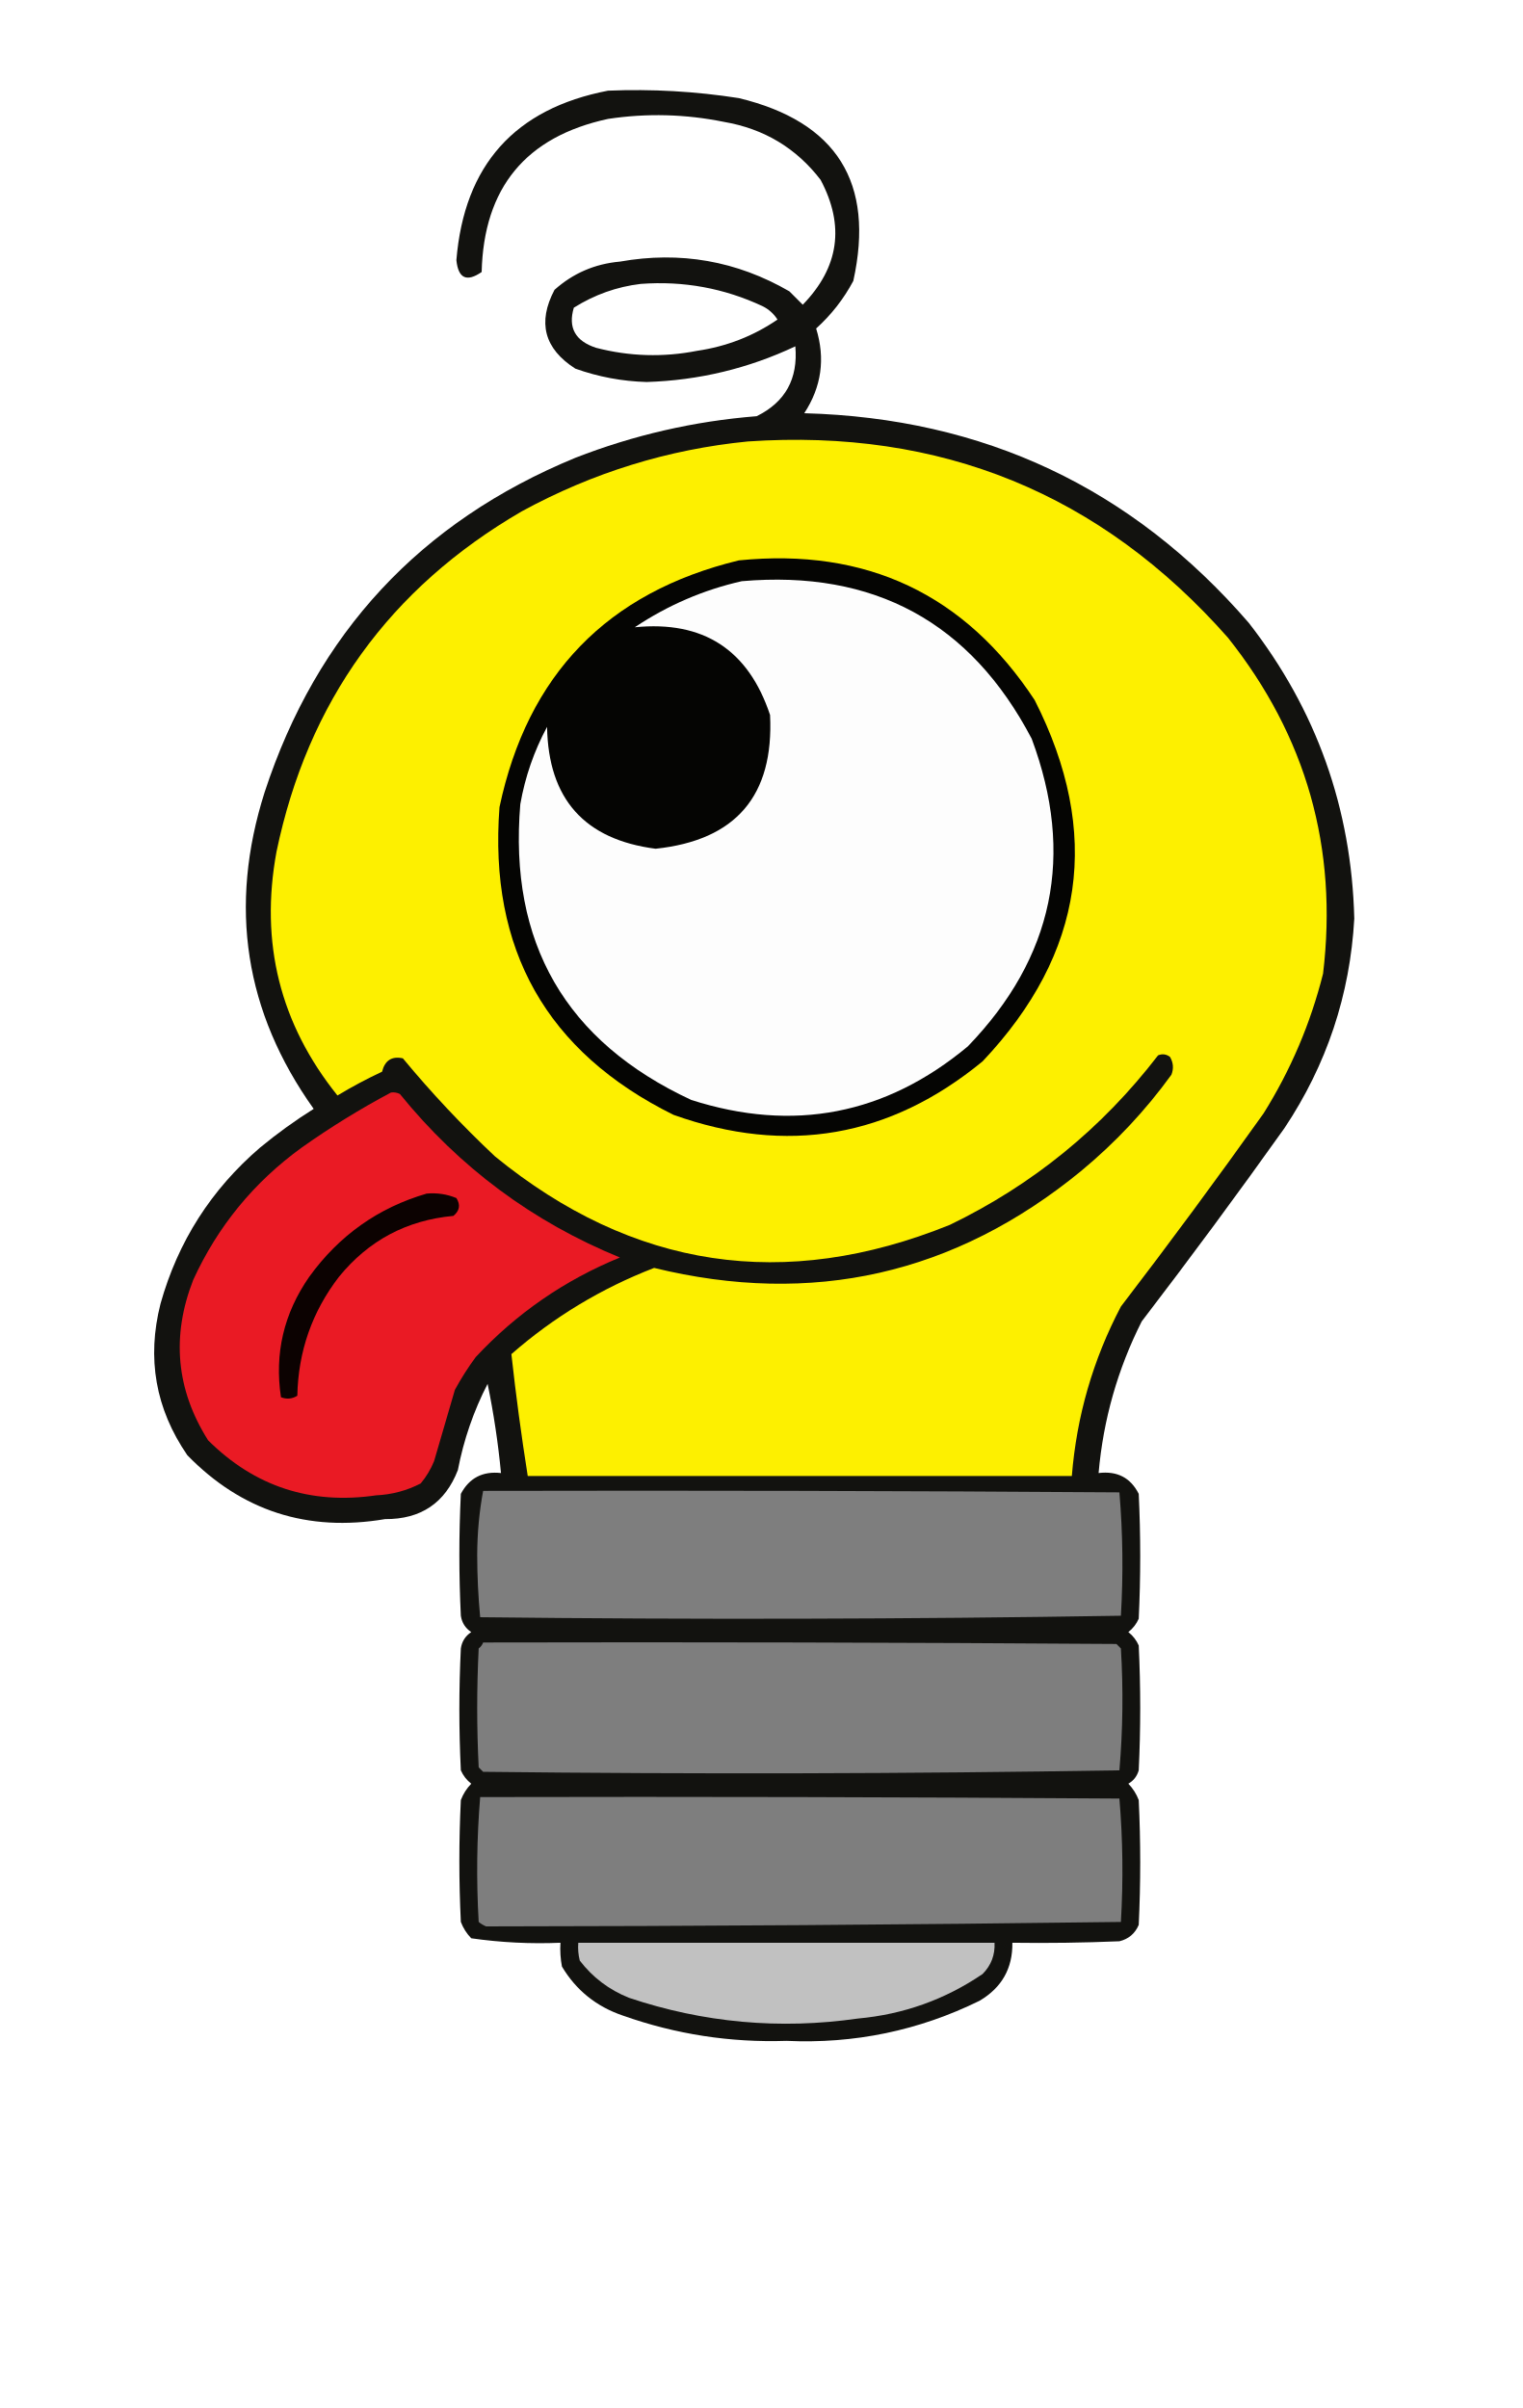
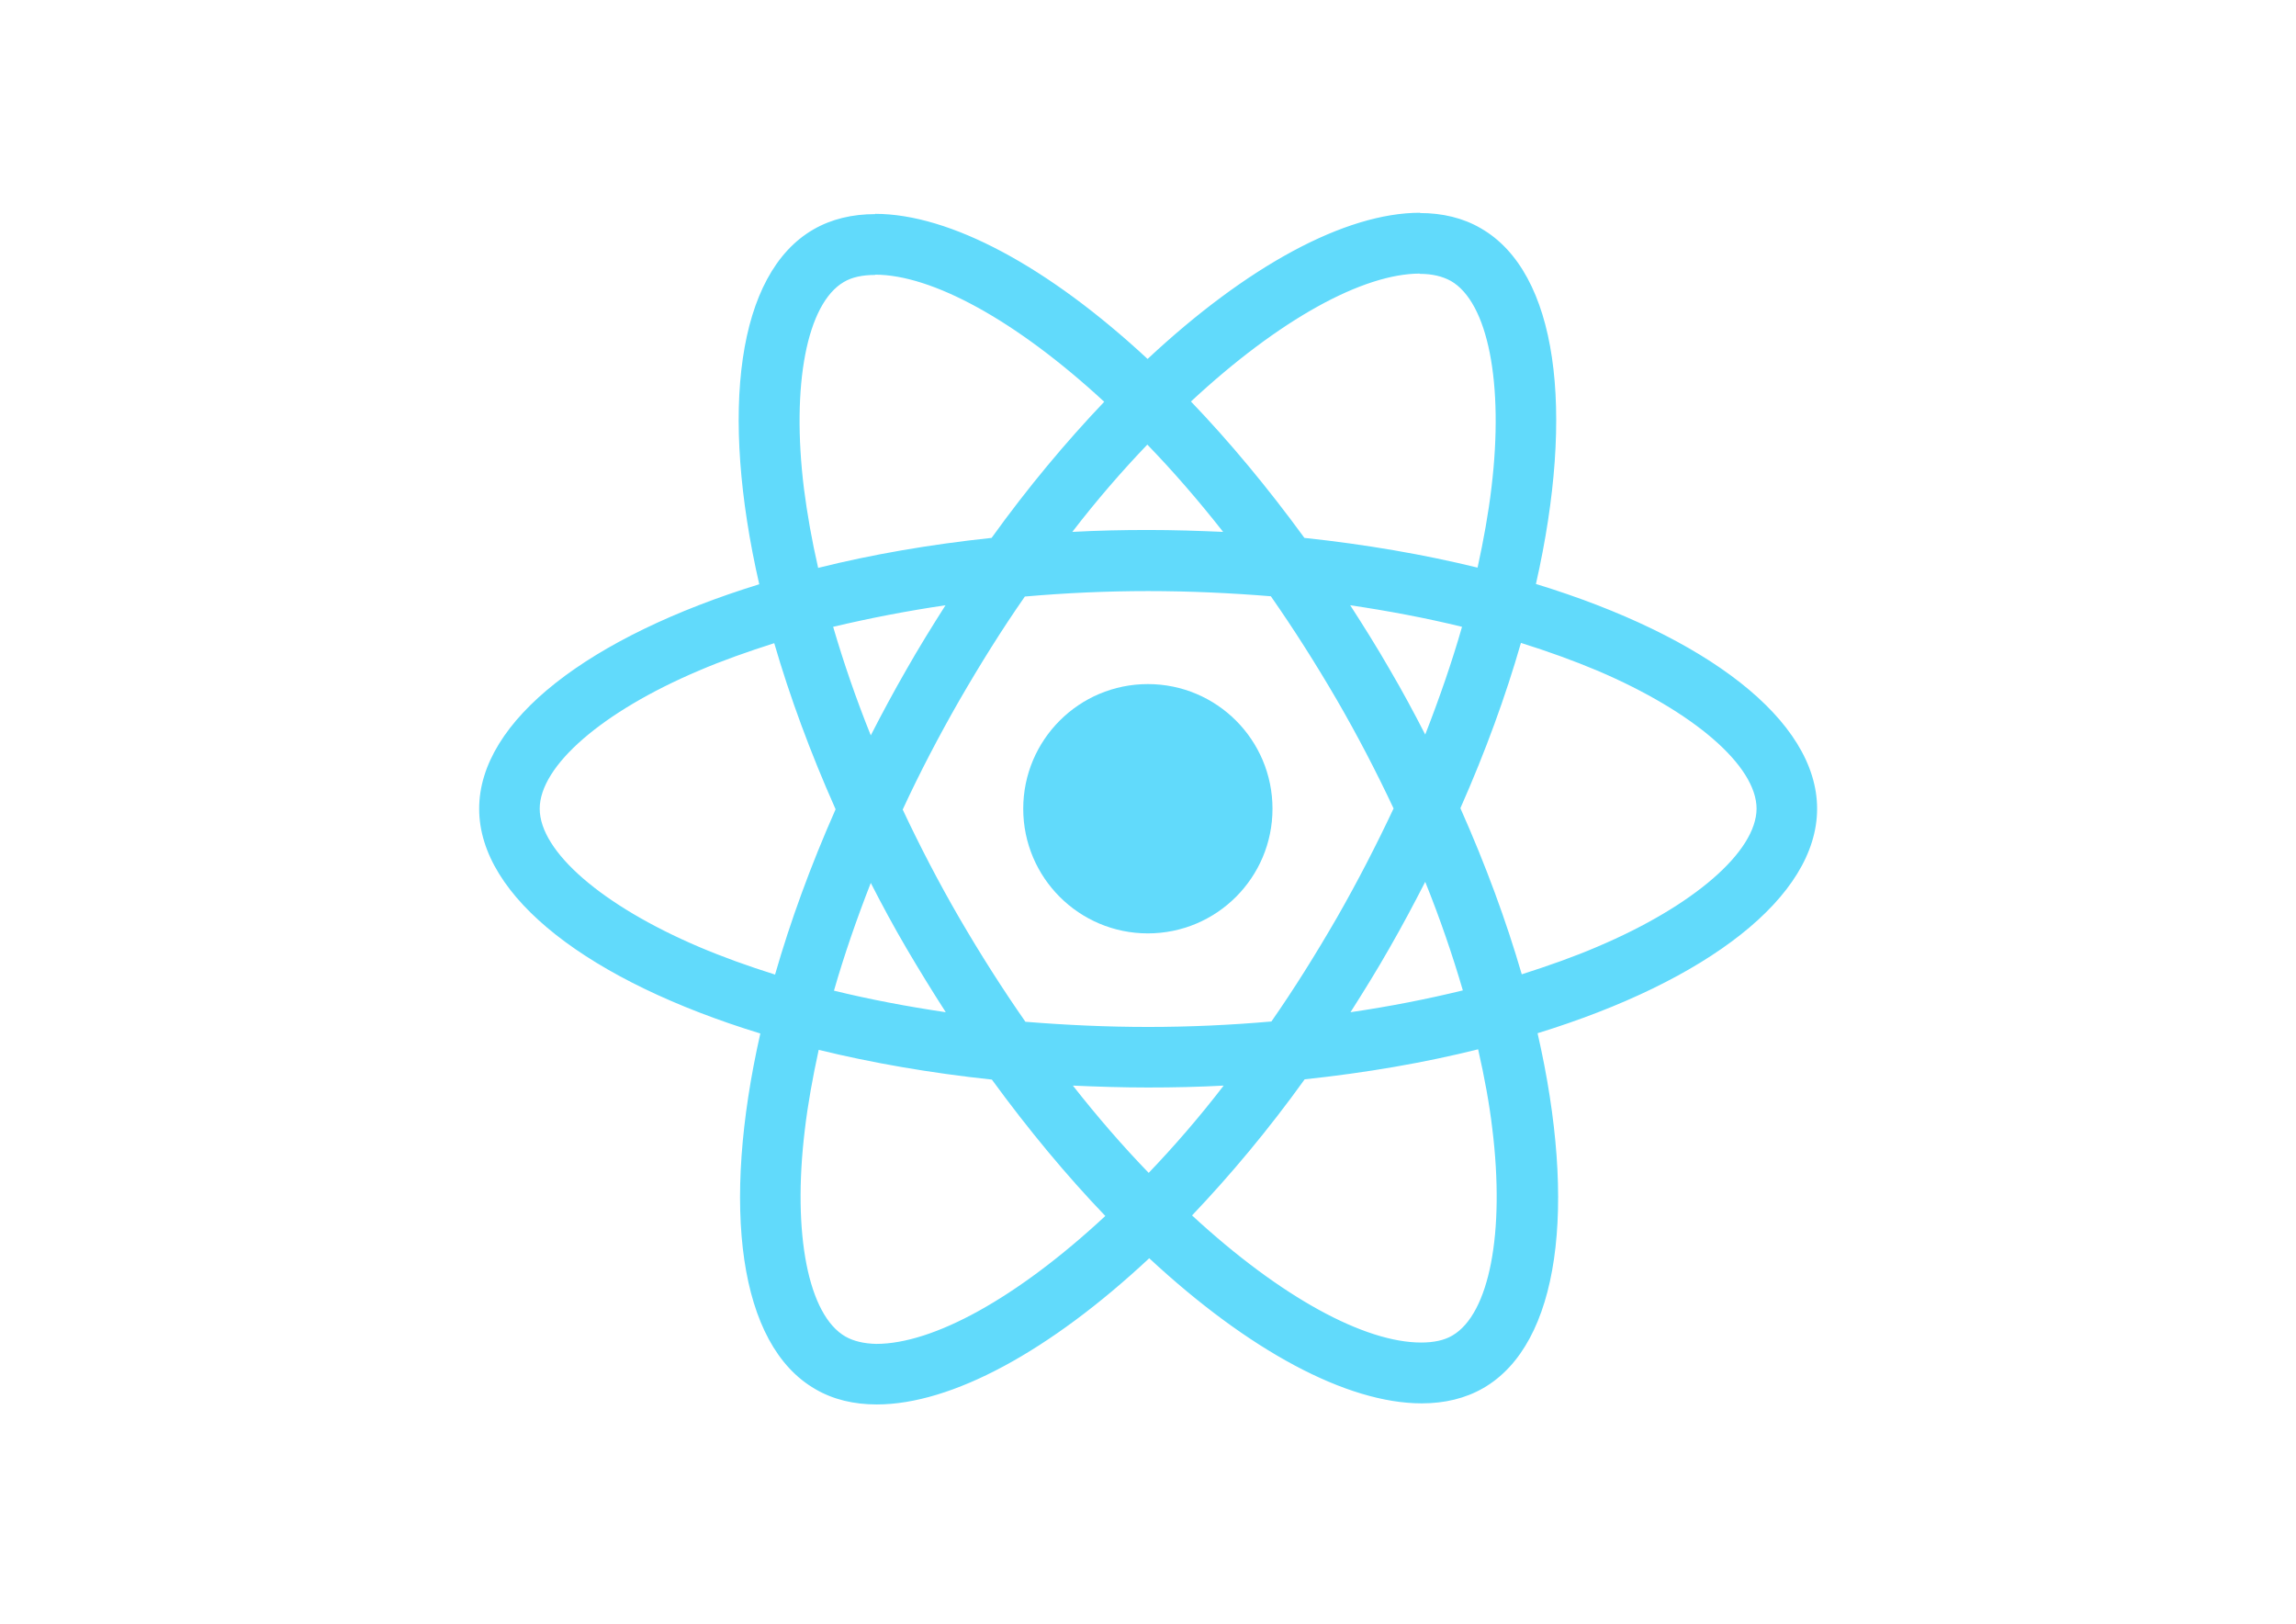
- <svg xmlns="http://www.w3.org/2000/svg" version="1.1" width="512px" height="810px" style="shape-rendering:geometricPrecision; text-rendering:geometricPrecision; image-rendering:optimizeQuality; fill-rule:evenodd; clip-rule:evenodd">
-   <g>
-     <path style="opacity:0.949" fill="#050502" d="M 204.5,30.5 C 219.269,29.892 233.936,30.725 248.5,33C 281.46,40.951 294.294,61.451 287,94.5C 283.757,100.574 279.59,105.907 274.5,110.5C 277.638,120.639 276.305,130.139 270.5,139C 330.918,140.631 380.751,164.131 420,209.5C 442.729,238.682 454.563,271.849 455.5,309C 454.059,334.655 446.226,358.155 432,379.5C 416.386,401.448 400.386,423.115 384,444.5C 375.9,460.566 371.067,477.566 369.5,495.5C 375.767,494.736 380.267,497.07 383,502.5C 383.667,516.5 383.667,530.5 383,544.5C 382.215,546.286 381.049,547.786 379.5,549C 381.049,550.214 382.215,551.714 383,553.5C 383.667,567.5 383.667,581.5 383,595.5C 382.426,597.492 381.259,598.992 379.5,600C 381.041,601.579 382.208,603.413 383,605.5C 383.667,619.5 383.667,633.5 383,647.5C 381.74,650.428 379.573,652.261 376.5,653C 364.505,653.5 352.505,653.667 340.5,653.5C 340.623,662.083 336.956,668.583 329.5,673C 309.029,683.061 287.362,687.561 264.5,686.5C 245.623,687.132 227.29,684.298 209.5,678C 200.588,674.976 193.754,669.476 189,661.5C 188.503,658.854 188.336,656.187 188.5,653.5C 178.42,653.923 168.42,653.423 158.5,652C 156.959,650.421 155.792,648.587 155,646.5C 154.333,632.833 154.333,619.167 155,605.5C 155.792,603.413 156.959,601.579 158.5,600C 156.951,598.786 155.785,597.286 155,595.5C 154.333,581.833 154.333,568.167 155,554.5C 155.346,552.152 156.513,550.319 158.5,549C 156.513,547.681 155.346,545.848 155,543.5C 154.333,529.833 154.333,516.167 155,502.5C 157.843,497.148 162.343,494.815 168.5,495.5C 167.544,485.427 166.044,475.427 164,465.5C 159.293,474.645 155.96,484.312 154,494.5C 149.709,505.574 141.542,511.074 129.5,511C 103.42,515.417 81.254,508.25 63,489.5C 52.302,473.91 49.302,456.91 54,438.5C 59.86,417.635 71.027,400.135 87.5,386C 93.221,381.279 99.221,376.946 105.5,373C 82.29,340.414 76.79,304.914 89,266.5C 106.517,212.98 141.351,175.48 193.5,154C 213.138,146.341 233.472,141.674 254.5,140C 264.126,135.259 268.46,127.426 267.5,116.5C 251.704,123.949 235.038,127.949 217.5,128.5C 209.251,128.269 201.251,126.769 193.5,124C 183.04,117.299 180.707,108.466 186.5,97.5C 192.74,91.916 200.073,88.749 208.5,88C 228.779,84.407 247.779,87.74 265.5,98C 267,99.5 268.5,101 270,102.5C 282.205,89.94 284.205,75.94 276,60.5C 267.803,49.81 256.969,43.31 243.5,41C 230.549,38.367 217.549,38.034 204.5,40C 176.864,45.975 162.698,63.142 162,91.5C 156.955,94.986 154.122,93.653 153.5,87.5C 156.132,55.539 173.132,36.539 204.5,30.5 Z M 215.5,95.5 C 229.858,94.431 243.525,96.931 256.5,103C 258.585,104.041 260.252,105.541 261.5,107.5C 253.399,113.039 244.399,116.539 234.5,118C 223.082,120.244 211.749,119.911 200.5,117C 193.487,114.721 190.987,110.221 193,103.5C 199.981,99.119 207.481,96.453 215.5,95.5 Z" />
-   </g>
-   <g>
-     <path style="opacity:1" fill="#fdf000" d="M 251.5,148.5 C 316.42,144.068 370.254,166.068 413,214.5C 439.376,247.664 450.043,285.331 445,327.5C 440.79,344.249 434.123,359.915 425,374.5C 409.386,396.448 393.386,418.115 377,439.5C 367.621,457.346 362.121,476.346 360.5,496.5C 299.5,496.5 238.5,496.5 177.5,496.5C 175.335,482.849 173.501,469.183 172,455.5C 186.221,443.049 202.221,433.382 220,426.5C 273.287,439.51 321.12,428.677 363.5,394C 375.076,384.426 385.243,373.592 394,361.5C 394.808,359.421 394.641,357.421 393.5,355.5C 392.232,354.572 390.899,354.405 389.5,355C 370.616,379.559 347.283,398.559 319.5,412C 263.874,434.507 212.874,426.84 166.5,389C 155.434,378.603 145.101,367.603 135.5,356C 131.793,355.186 129.46,356.686 128.5,360.5C 123.341,362.912 118.341,365.579 113.5,368.5C 94.181,344.439 87.348,317.106 93,286.5C 103.518,235.999 131.018,197.832 175.5,172C 199.382,158.98 224.715,151.147 251.5,148.5 Z" />
-   </g>
-   <g>
-     <path style="opacity:1" fill="#050503" d="M 248.5,188.5 C 291.4,184.206 324.567,199.872 348,235.5C 370.668,280.152 364.834,320.652 330.5,357C 299.337,382.639 264.67,388.639 226.5,375C 183.838,353.865 164.338,319.365 168,271.5C 177.451,226.883 204.285,199.217 248.5,188.5 Z" />
-   </g>
-   <g>
-     <path style="opacity:1" fill="#fdfdfd" d="M 249.5,195.5 C 293.97,191.644 326.47,209.311 347,248.5C 361.563,287.588 354.396,322.088 325.5,352C 297.863,374.989 266.863,380.989 232.5,370C 190.242,350.331 171.075,317.164 175,270.5C 176.608,261.342 179.608,252.675 184,244.5C 184.41,268.739 196.577,282.405 220.5,285.5C 247.509,282.656 260.342,267.656 259,240.5C 251.694,218.525 236.527,208.692 213.5,211C 224.627,203.577 236.627,198.41 249.5,195.5 Z" />
-   </g>
-   <g>
-     <path style="opacity:1" fill="#ea1a24" d="M 131.5,367.5 C 132.552,367.351 133.552,367.517 134.5,368C 154.487,392.657 179.154,410.99 208.5,423C 189.877,430.626 173.71,441.792 160,456.5C 157.417,459.997 155.084,463.664 153,467.5C 150.664,475.511 148.331,483.511 146,491.5C 144.877,494.249 143.377,496.749 141.5,499C 136.806,501.424 131.806,502.757 126.5,503C 104.481,506.215 85.647,500.049 70,484.5C 59.244,467.476 57.577,449.476 65,430.5C 73.264,412.474 85.431,397.641 101.5,386C 111.143,379.177 121.143,373.011 131.5,367.5 Z" />
-   </g>
-   <g>
-     <path style="opacity:1" fill="#0c0201" d="M 143.5,401.5 C 146.978,401.184 150.312,401.684 153.5,403C 154.935,405.267 154.602,407.267 152.5,409C 136.79,410.438 123.957,417.272 114,429.5C 104.977,441.233 100.31,454.566 100,469.5C 98.274,470.576 96.441,470.743 94.5,470C 92.278,455.313 95.444,441.813 104,429.5C 114.062,415.577 127.229,406.243 143.5,401.5 Z" />
-   </g>
-   <g>
-     <path style="opacity:1" fill="#7e7e7e" d="M 162.5,501.5 C 233.834,501.333 305.167,501.5 376.5,502C 377.656,515.758 377.823,529.592 377,543.5C 305.237,544.665 233.404,544.831 161.5,544C 160.842,537.077 160.509,530.077 160.5,523C 160.536,515.598 161.203,508.431 162.5,501.5 Z" />
-   </g>
-   <g>
-     <path style="opacity:1" fill="#7e7e7e" d="M 162.5,552.5 C 233.501,552.333 304.501,552.5 375.5,553C 376,553.5 376.5,554 377,554.5C 377.833,568.179 377.666,581.846 376.5,595.5C 305.207,596.663 233.874,596.83 162.5,596C 162,595.5 161.5,595 161,594.5C 160.333,581.167 160.333,567.833 161,554.5C 161.717,553.956 162.217,553.289 162.5,552.5 Z" />
-   </g>
-   <g>
-     <path style="opacity:1" fill="#7e7e7e" d="M 161.5,604.5 C 233.167,604.333 304.834,604.5 376.5,605C 377.656,618.758 377.823,632.592 377,646.5C 305.898,647.428 234.731,647.928 163.5,648C 162.584,647.626 161.75,647.126 161,646.5C 160.186,632.425 160.352,618.425 161.5,604.5 Z" />
-   </g>
-   <g>
-     <path style="opacity:1" fill="#c1c1c1" d="M 194.5,653.5 C 241.167,653.5 287.833,653.5 334.5,653.5C 334.706,657.587 333.373,661.087 330.5,664C 317.872,672.604 303.872,677.604 288.5,679C 262.253,682.757 236.586,680.424 211.5,672C 204.816,669.306 199.316,665.14 195,659.5C 194.505,657.527 194.338,655.527 194.5,653.5 Z" />
+ <svg xmlns="http://www.w3.org/2000/svg" viewBox="0 0 841.9 595.3">
+   <g fill="#61DAFB">
+     <path d="M666.3 296.5c0-32.5-40.7-63.3-103.1-82.4 14.4-63.6 8-114.2-20.2-130.4-6.5-3.8-14.1-5.6-22.4-5.6v22.3c4.6 0 8.3.9 11.4 2.6 13.6 7.8 19.5 37.5 14.9 75.7-1.1 9.4-2.9 19.3-5.1 29.4-19.6-4.8-41-8.5-63.5-10.9-13.5-18.5-27.5-35.3-41.6-50 32.6-30.3 63.2-46.9 84-46.9V78c-27.5 0-63.5 19.6-99.9 53.6-36.4-33.8-72.4-53.2-99.9-53.2v22.3c20.7 0 51.4 16.5 84 46.6-14 14.7-28 31.4-41.3 49.9-22.6 2.4-44 6.1-63.6 11-2.3-10-4-19.7-5.2-29-4.7-38.2 1.1-67.9 14.6-75.8 3-1.8 6.9-2.6 11.5-2.6V78.5c-8.4 0-16 1.8-22.6 5.6-28.1 16.2-34.4 66.7-19.9 130.1-62.2 19.2-102.7 49.9-102.7 82.3 0 32.5 40.7 63.3 103.1 82.4-14.4 63.6-8 114.2 20.2 130.4 6.5 3.8 14.1 5.6 22.5 5.6 27.5 0 63.5-19.6 99.9-53.6 36.4 33.8 72.4 53.2 99.9 53.2 8.4 0 16-1.8 22.6-5.6 28.1-16.2 34.4-66.7 19.9-130.1 62-19.1 102.5-49.9 102.5-82.3zm-130.2-66.7c-3.7 12.9-8.3 26.2-13.5 39.5-4.1-8-8.4-16-13.1-24-4.6-8-9.5-15.8-14.4-23.4 14.2 2.1 27.9 4.7 41 7.9zm-45.8 106.5c-7.8 13.5-15.8 26.3-24.1 38.2-14.9 1.3-30 2-45.2 2-15.1 0-30.2-.7-45-1.9-8.3-11.9-16.4-24.6-24.2-38-7.6-13.1-14.5-26.4-20.8-39.8 6.2-13.4 13.2-26.8 20.7-39.9 7.8-13.5 15.8-26.3 24.1-38.2 14.9-1.3 30-2 45.2-2 15.1 0 30.2.7 45 1.9 8.3 11.9 16.4 24.6 24.2 38 7.6 13.1 14.5 26.4 20.8 39.8-6.3 13.4-13.2 26.8-20.7 39.9zm32.3-13c5.4 13.4 10 26.8 13.8 39.8-13.1 3.2-26.9 5.9-41.2 8 4.9-7.7 9.8-15.6 14.4-23.7 4.6-8 8.9-16.1 13-24.1zM421.2 430c-9.3-9.6-18.6-20.3-27.8-32 9 .4 18.2.7 27.5.7 9.4 0 18.7-.2 27.8-.7-9 11.7-18.3 22.4-27.5 32zm-74.4-58.9c-14.2-2.1-27.9-4.7-41-7.9 3.7-12.9 8.3-26.2 13.5-39.5 4.1 8 8.4 16 13.1 24 4.7 8 9.5 15.8 14.4 23.4zM420.7 163c9.3 9.6 18.6 20.3 27.8 32-9-.4-18.2-.7-27.5-.7-9.4 0-18.7.2-27.8.7 9-11.7 18.3-22.4 27.5-32zm-74 58.9c-4.9 7.7-9.8 15.6-14.4 23.7-4.6 8-8.9 16-13 24-5.4-13.4-10-26.8-13.8-39.8 13.1-3.1 26.9-5.8 41.2-7.9zm-90.5 125.2c-35.4-15.1-58.3-34.9-58.3-50.6 0-15.7 22.9-35.6 58.3-50.6 8.6-3.7 18-7 27.7-10.1 5.7 19.6 13.2 40 22.5 60.9-9.2 20.8-16.6 41.1-22.2 60.6-9.9-3.1-19.3-6.5-28-10.2zM310 490c-13.6-7.8-19.5-37.5-14.9-75.7 1.1-9.4 2.9-19.3 5.1-29.4 19.6 4.8 41 8.5 63.5 10.9 13.5 18.5 27.5 35.3 41.6 50-32.6 30.3-63.2 46.9-84 46.9-4.5-.1-8.3-1-11.3-2.7zm237.2-76.2c4.7 38.2-1.1 67.9-14.6 75.8-3 1.8-6.9 2.6-11.5 2.6-20.7 0-51.4-16.5-84-46.6 14-14.7 28-31.4 41.3-49.9 22.6-2.4 44-6.1 63.6-11 2.3 10.1 4.1 19.8 5.2 29.1zm38.5-66.7c-8.6 3.7-18 7-27.7 10.1-5.7-19.6-13.2-40-22.5-60.9 9.2-20.8 16.6-41.1 22.2-60.6 9.9 3.1 19.3 6.5 28.1 10.2 35.4 15.1 58.3 34.9 58.3 50.6-.1 15.7-23 35.6-58.4 50.6zM320.8 78.4z" />
+     <circle cx="420.9" cy="296.5" r="45.7" />
+     <path d="M520.5 78.1z" />
  </g>
</svg>
